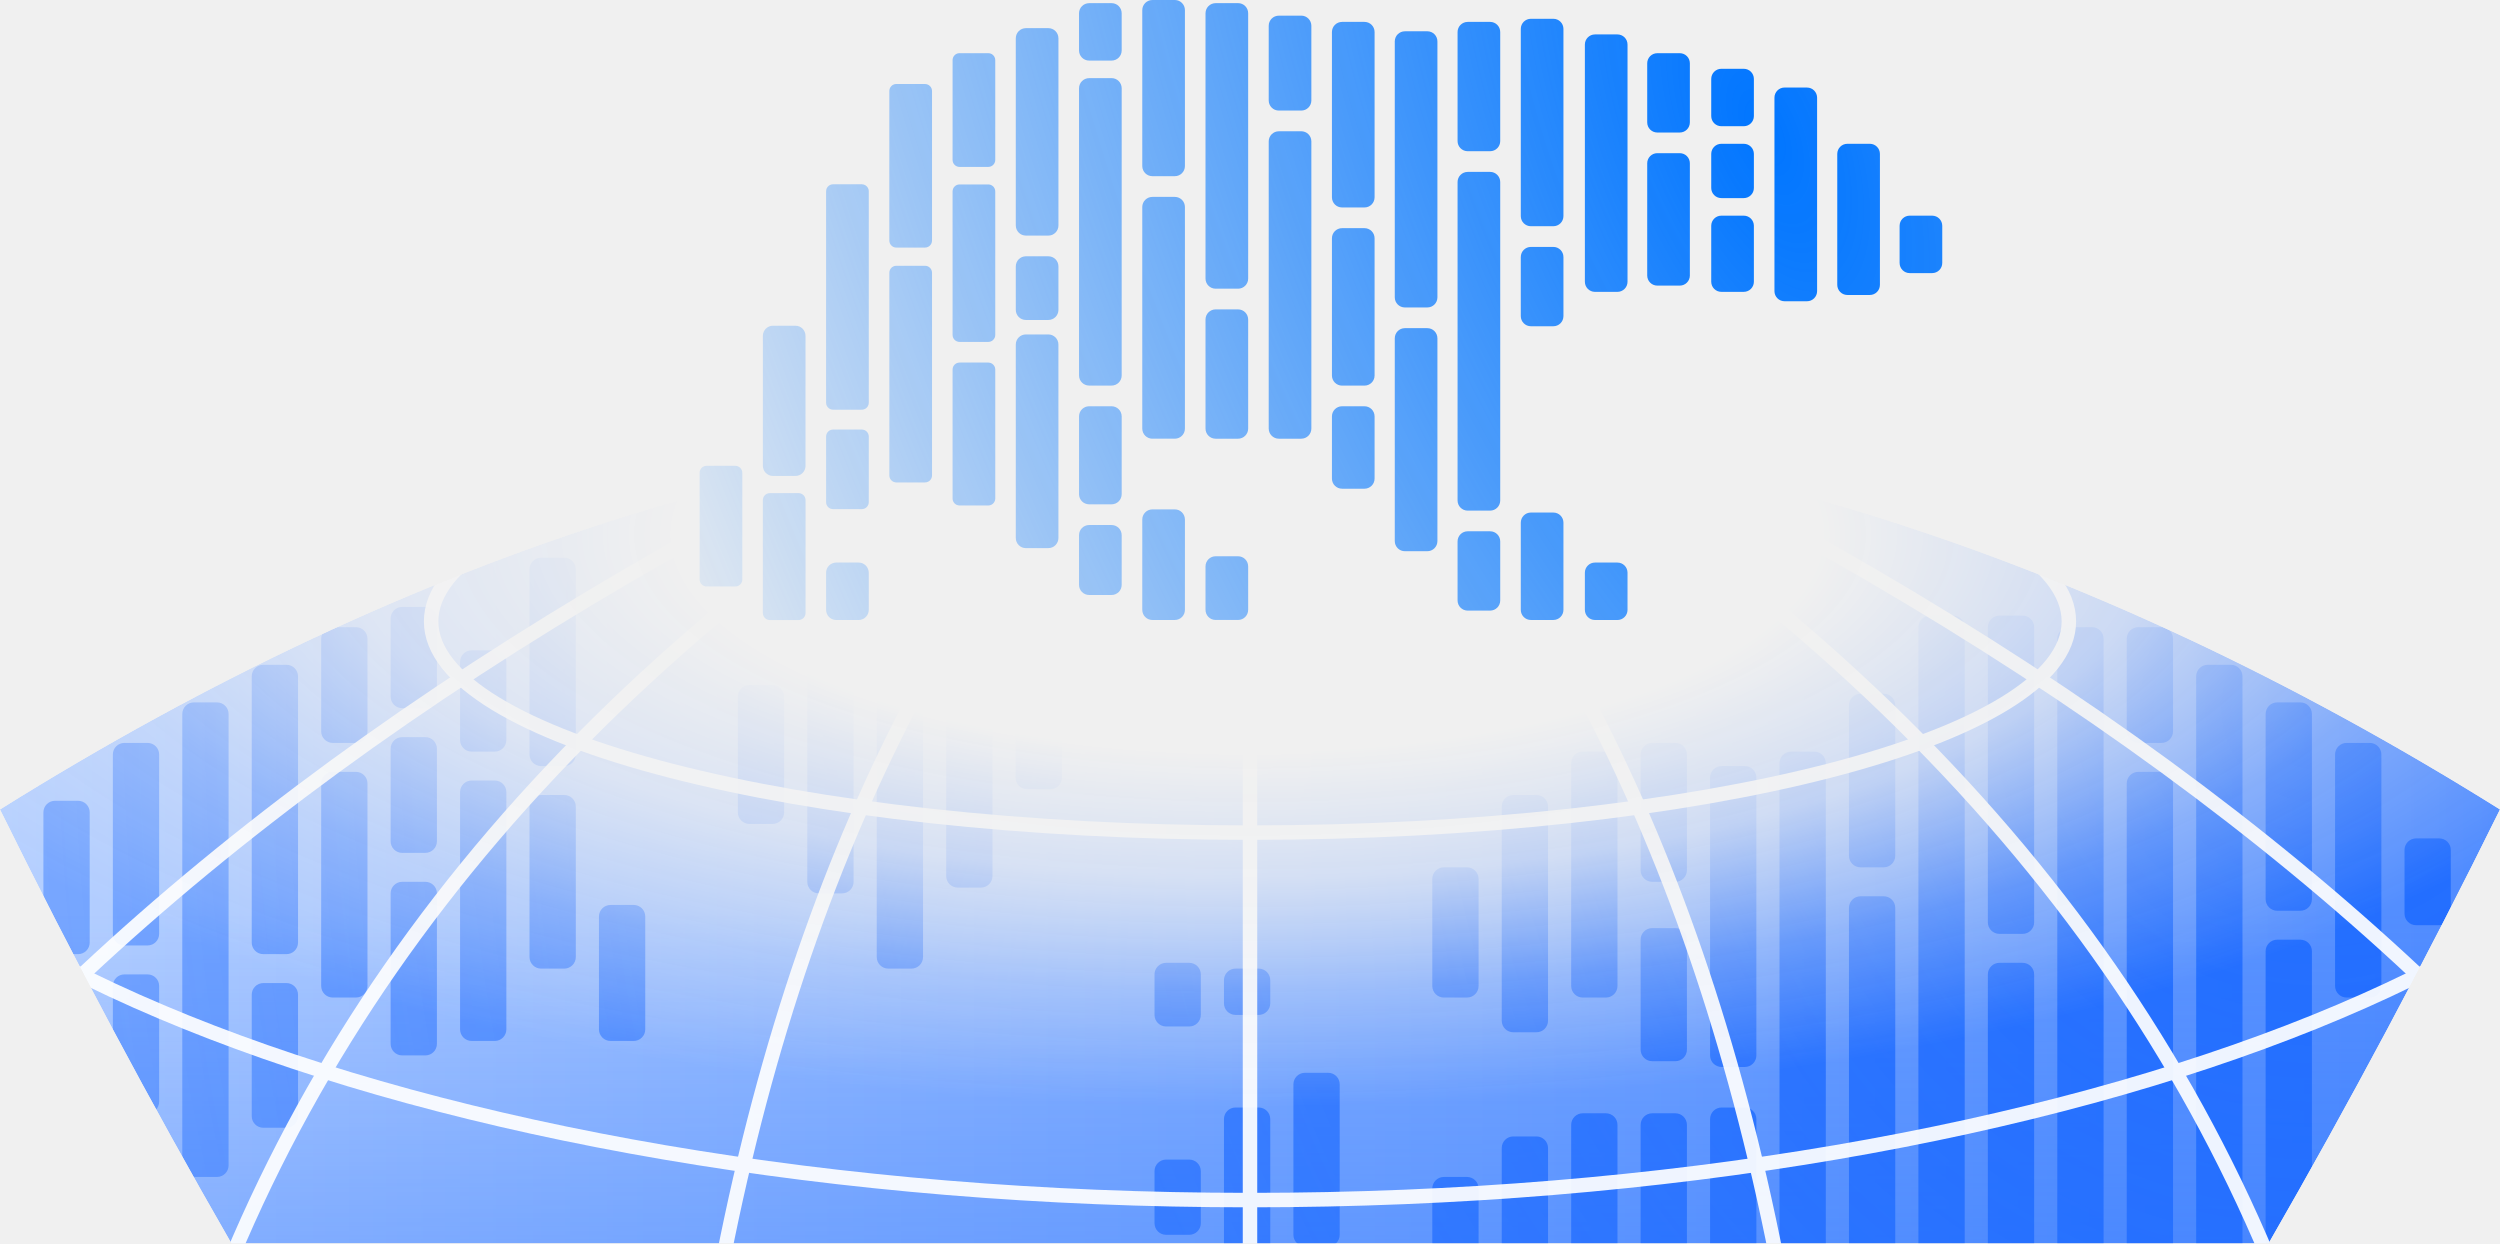
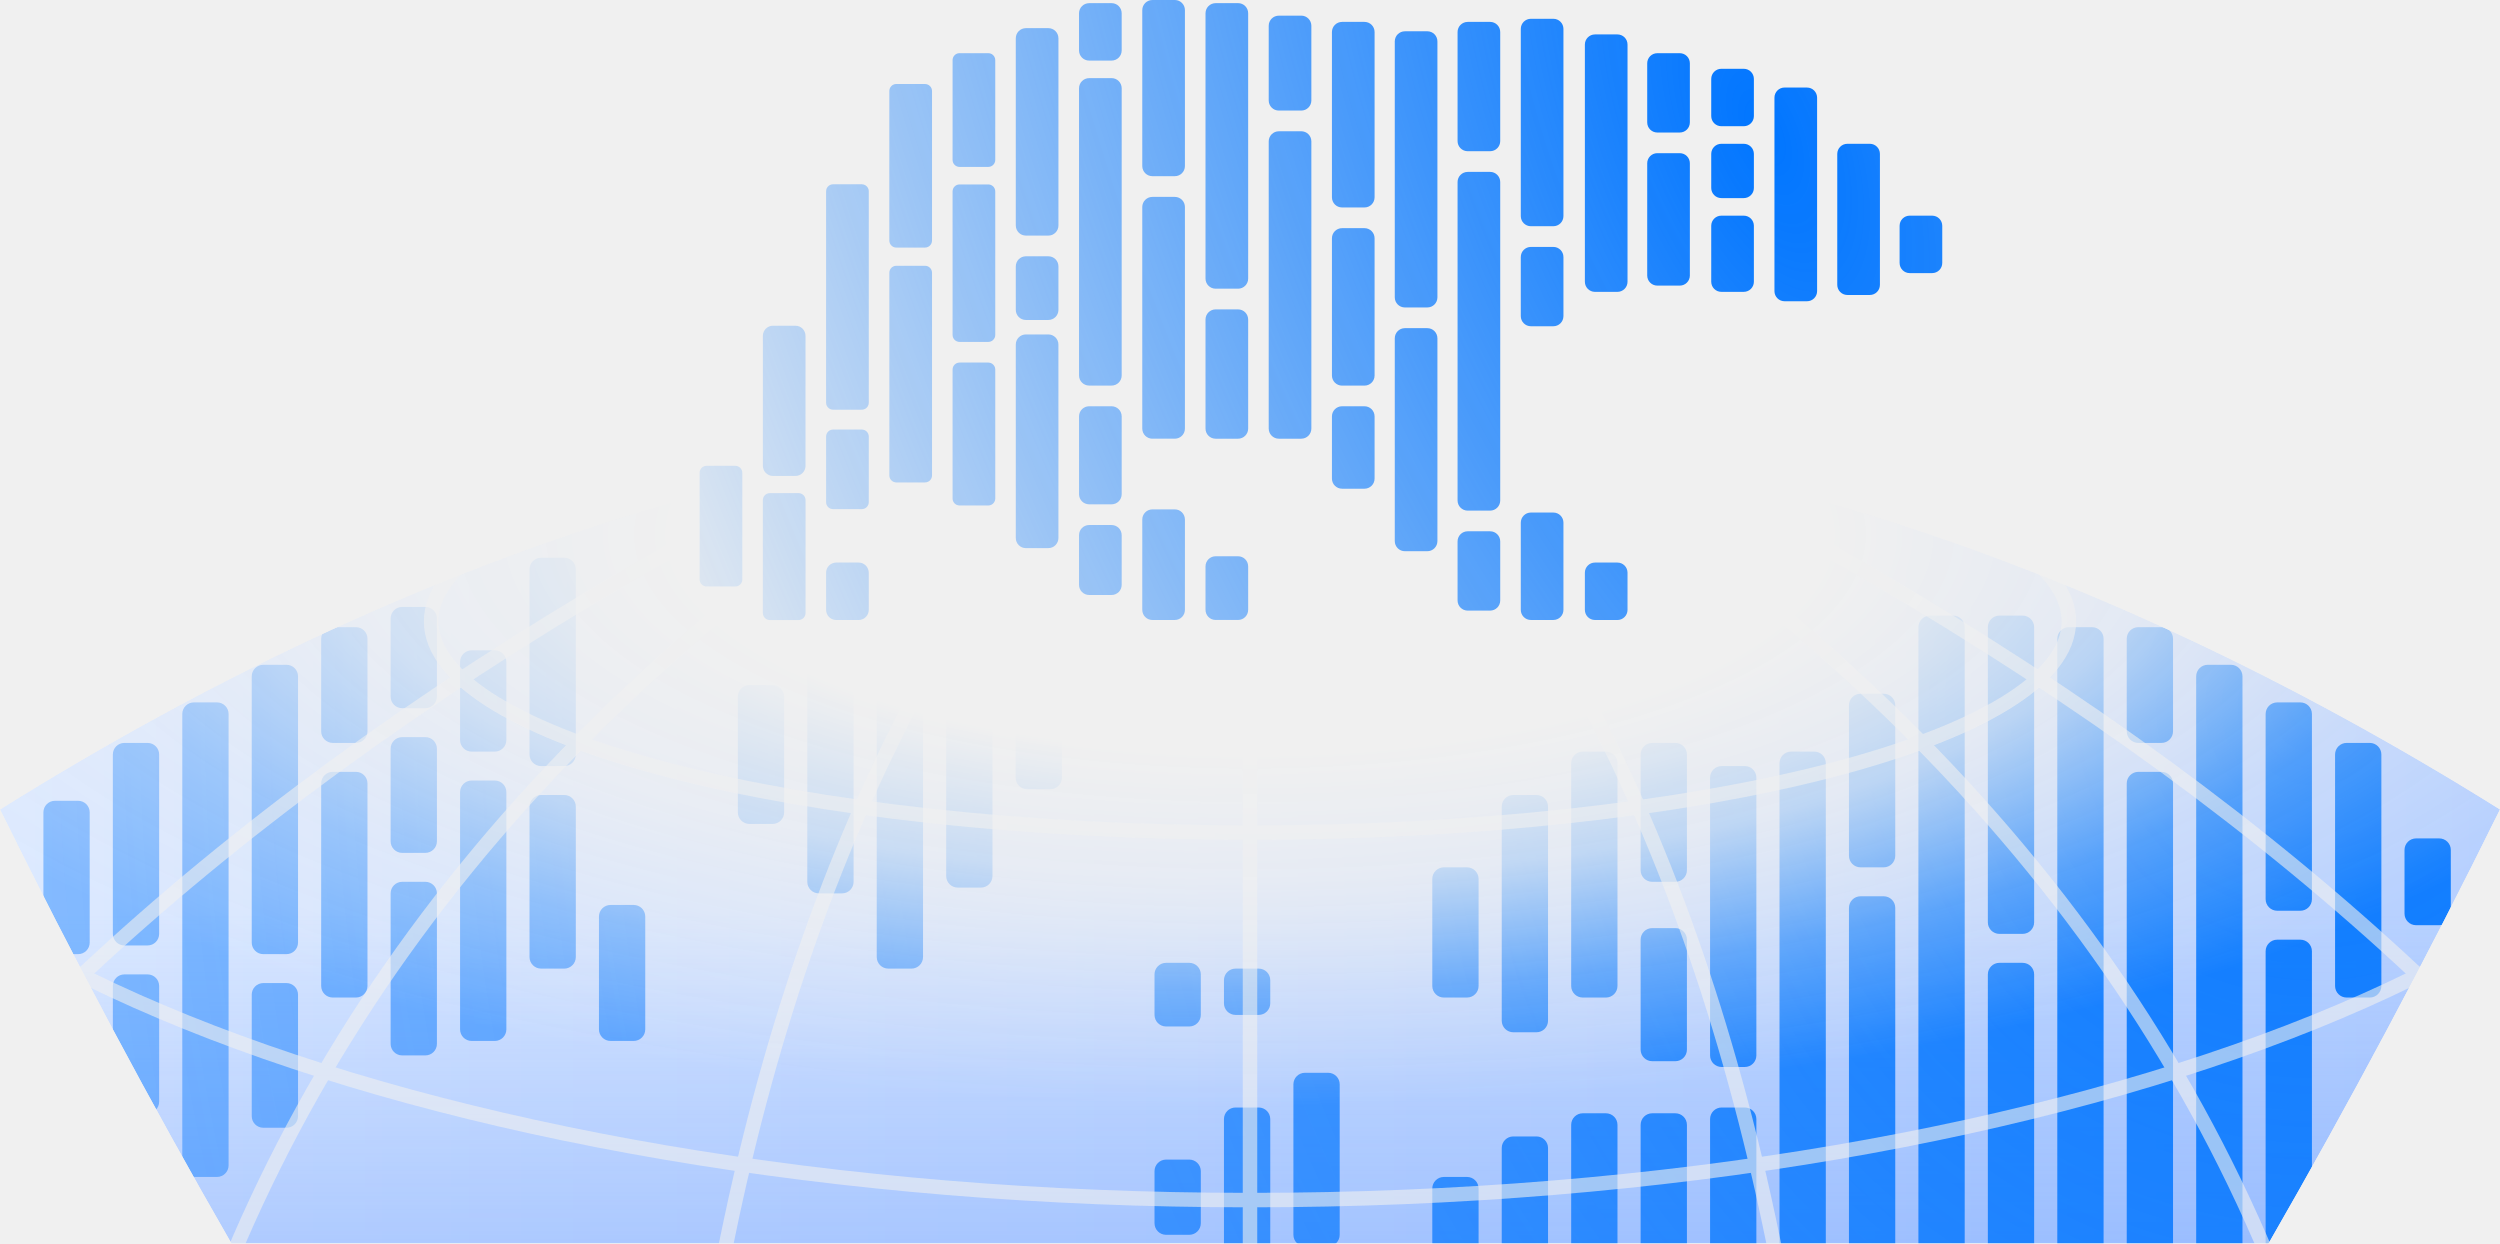
<svg xmlns="http://www.w3.org/2000/svg" xmlns:xlink="http://www.w3.org/1999/xlink" viewBox="0 0 864 429.752" width="864" height="429.752" version="1.1" id="svg72">
  <defs id="defs11">
    <path id="globe" d="m 80,635 q 432,-270 864,0 -38,77 -80,150 H 160 Q 118,712 80,635 Z" />
    <clipPath id="globe-clip">
      <use href="#globe" id="use1" />
    </clipPath>
    <linearGradient id="surface" gradientTransform="scale(1.741143,0.5743354)" x1="45.947" y1="870.572" x2="542.173" y2="870.572" gradientUnits="userSpaceOnUse">
-       <stop offset="0" stop-color="#B6D0FF" id="stop1" />
-       <stop offset="0.5" stop-color="#82AEFF" id="stop2" />
-       <stop offset="1" stop-color="#4F8BFF" id="stop3" />
+       <stop offset="0" stop-color="#DCE9FF" id="stop1" />
+       <stop offset="0.5" stop-color="#CADDFF" id="stop2" />
+       <stop offset="1" stop-color="#B6D0FF" id="stop3" />
    </linearGradient>
    <linearGradient id="rim" x2="45.947" y2="1366.797" gradientTransform="scale(1.741143,0.5743354)" x1="45.947" y1="870.572" gradientUnits="userSpaceOnUse">
-       <stop offset="0.6" stop-color="#1E6BFF" stop-opacity="0" id="stop4" />
-       <stop offset="1" stop-color="#1E6BFF" stop-opacity="0.3" id="stop5" />
+       <stop offset="0.6" stop-color="#4F8BFF" stop-opacity="0" id="stop4" />
+       <stop offset="1" stop-color="#4F8BFF" stop-opacity="0.3" id="stop5" />
    </linearGradient>
    <radialGradient id="bars" gradientUnits="userSpaceOnUse" cx="880" cy="600" r="860">
-       <stop offset="0" stop-color="#1E6BFF" stop-opacity="0.95" id="stop6" />
-       <stop offset="1" stop-color="#1E6BFF" stop-opacity="0.35" id="stop7" />
+       <stop offset="0" stop-color="#0075FF" stop-opacity="0.95" id="stop6" />
+       <stop offset="1" stop-color="#0075FF" stop-opacity="0.35" id="stop7" />
    </radialGradient>
    <radialGradient id="polar-fade" gradientUnits="userSpaceOnUse" cx="512" cy="540" r="520" gradientTransform="matrix(1,0,0,0.38,0,334.8)">
      <stop offset="0.38" stop-color="#FFF" stop-opacity="0" id="stop8" />
      <stop offset="0.6" stop-color="#FFF" stop-opacity="0.25" id="stop9" />
      <stop offset="0.8" stop-color="#FFF" stop-opacity="0.7" id="stop10" />
      <stop offset="1" stop-color="#FFF" id="stop11" />
    </radialGradient>
-     <mask id="polar-mask" maskUnits="userSpaceOnUse" x="0" y="0" width="1024" height="1024">
+     <mask id="polar-mask" style="color-interpolation:sRGB" maskUnits="userSpaceOnUse" x="0" y="0" width="1024" height="1024">
      <rect width="1024" height="1024" fill="url(#polar-fade)" id="rect11" x="0" y="0" />
+       <g id="grid" fill="none" stroke="#000000" opacity="0.6" stroke-width="5" stroke-linecap="round">
+         <ellipse cx="512" cy="570" rx="283" ry="73" id="ellipse65" />
+         <path d="m -8,560 a 520,210 0 0 0 1040,0" id="path65" />
+         <path d="M 512,800 V 450" id="path66" />
+         <path d="M 330,790 Q 374,567 512,450" id="path67" />
+         <path d="M 694,790 Q 650,567 512,450" id="path68" />
+         <path d="M 160,790 Q 248,580 512,450" id="path69" />
+         <path d="M 864,790 Q 776,580 512,450" id="path70" />
+         <path d="M 90,710 Q 240,560 512,450" id="path71" />
+         <path d="M 934,710 Q 784,560 512,450" id="path72" />
+       </g>
    </mask>
    <radialGradient id="paint1_radial_62_3" cx="0" cy="0" r="1" gradientUnits="userSpaceOnUse" gradientTransform="matrix(-400.7048,169.7343,-346.4004,-817.774,610.4365,47.12877)">
      <stop stop-color="#0075FF" id="stop4-7" />
      <stop offset="1" stop-color="#0075FF" stop-opacity="0" id="stop5-5" />
    </radialGradient>
    <radialGradient xlink:href="#bars" id="radialGradient72" gradientUnits="userSpaceOnUse" cx="880" cy="600" r="860" />
    <radialGradient xlink:href="#bars" id="radialGradient73" gradientUnits="userSpaceOnUse" cx="880" cy="600" r="860" />
    <radialGradient xlink:href="#bars" id="radialGradient74" gradientUnits="userSpaceOnUse" cx="880" cy="600" r="860" />
    <radialGradient xlink:href="#bars" id="radialGradient75" gradientUnits="userSpaceOnUse" cx="880" cy="600" r="860" />
    <radialGradient xlink:href="#bars" id="radialGradient76" gradientUnits="userSpaceOnUse" cx="880" cy="600" r="860" />
    <radialGradient xlink:href="#bars" id="radialGradient77" gradientUnits="userSpaceOnUse" cx="880" cy="600" r="860" />
    <radialGradient xlink:href="#bars" id="radialGradient78" gradientUnits="userSpaceOnUse" cx="880" cy="600" r="860" />
    <radialGradient xlink:href="#bars" id="radialGradient79" gradientUnits="userSpaceOnUse" cx="880" cy="600" r="860" />
    <radialGradient xlink:href="#bars" id="radialGradient80" gradientUnits="userSpaceOnUse" cx="880" cy="600" r="860" />
    <radialGradient xlink:href="#bars" id="radialGradient81" gradientUnits="userSpaceOnUse" cx="880" cy="600" r="860" />
    <radialGradient xlink:href="#bars" id="radialGradient82" gradientUnits="userSpaceOnUse" cx="880" cy="600" r="860" />
    <radialGradient xlink:href="#bars" id="radialGradient83" gradientUnits="userSpaceOnUse" cx="880" cy="600" r="860" />
    <radialGradient xlink:href="#bars" id="radialGradient84" gradientUnits="userSpaceOnUse" cx="880" cy="600" r="860" />
    <radialGradient xlink:href="#bars" id="radialGradient85" gradientUnits="userSpaceOnUse" cx="880" cy="600" r="860" />
    <radialGradient xlink:href="#bars" id="radialGradient86" gradientUnits="userSpaceOnUse" cx="880" cy="600" r="860" />
    <radialGradient xlink:href="#bars" id="radialGradient87" gradientUnits="userSpaceOnUse" cx="880" cy="600" r="860" />
    <radialGradient xlink:href="#bars" id="radialGradient88" gradientUnits="userSpaceOnUse" cx="880" cy="600" r="860" />
    <radialGradient xlink:href="#bars" id="radialGradient89" gradientUnits="userSpaceOnUse" cx="880" cy="600" r="860" />
    <radialGradient xlink:href="#bars" id="radialGradient90" gradientUnits="userSpaceOnUse" cx="880" cy="600" r="860" />
    <radialGradient xlink:href="#bars" id="radialGradient91" gradientUnits="userSpaceOnUse" cx="880" cy="600" r="860" />
    <radialGradient xlink:href="#bars" id="radialGradient92" gradientUnits="userSpaceOnUse" cx="880" cy="600" r="860" />
    <radialGradient xlink:href="#bars" id="radialGradient93" gradientUnits="userSpaceOnUse" cx="880" cy="600" r="860" />
    <radialGradient xlink:href="#bars" id="radialGradient94" gradientUnits="userSpaceOnUse" cx="880" cy="600" r="860" />
    <radialGradient xlink:href="#bars" id="radialGradient95" gradientUnits="userSpaceOnUse" cx="880" cy="600" r="860" />
    <radialGradient xlink:href="#bars" id="radialGradient96" gradientUnits="userSpaceOnUse" cx="880" cy="600" r="860" />
    <radialGradient xlink:href="#bars" id="radialGradient97" gradientUnits="userSpaceOnUse" cx="880" cy="600" r="860" />
    <radialGradient xlink:href="#bars" id="radialGradient98" gradientUnits="userSpaceOnUse" cx="880" cy="600" r="860" />
    <radialGradient xlink:href="#bars" id="radialGradient99" gradientUnits="userSpaceOnUse" cx="880" cy="600" r="860" />
    <radialGradient xlink:href="#bars" id="radialGradient100" gradientUnits="userSpaceOnUse" cx="880" cy="600" r="860" />
    <radialGradient xlink:href="#bars" id="radialGradient101" gradientUnits="userSpaceOnUse" cx="880" cy="600" r="860" />
    <radialGradient xlink:href="#bars" id="radialGradient102" gradientUnits="userSpaceOnUse" cx="880" cy="600" r="860" />
    <radialGradient xlink:href="#bars" id="radialGradient103" gradientUnits="userSpaceOnUse" cx="880" cy="600" r="860" />
    <radialGradient xlink:href="#bars" id="radialGradient104" gradientUnits="userSpaceOnUse" cx="880" cy="600" r="860" />
    <radialGradient xlink:href="#bars" id="radialGradient105" gradientUnits="userSpaceOnUse" cx="880" cy="600" r="860" />
    <radialGradient xlink:href="#bars" id="radialGradient106" gradientUnits="userSpaceOnUse" cx="880" cy="600" r="860" />
    <radialGradient xlink:href="#bars" id="radialGradient107" gradientUnits="userSpaceOnUse" cx="880" cy="600" r="860" />
    <radialGradient xlink:href="#bars" id="radialGradient108" gradientUnits="userSpaceOnUse" cx="880" cy="600" r="860" />
    <radialGradient xlink:href="#bars" id="radialGradient109" gradientUnits="userSpaceOnUse" cx="880" cy="600" r="860" />
    <radialGradient xlink:href="#bars" id="radialGradient110" gradientUnits="userSpaceOnUse" cx="880" cy="600" r="860" />
    <radialGradient xlink:href="#bars" id="radialGradient111" gradientUnits="userSpaceOnUse" cx="880" cy="600" r="860" />
    <radialGradient xlink:href="#bars" id="radialGradient112" gradientUnits="userSpaceOnUse" cx="880" cy="600" r="860" />
    <radialGradient xlink:href="#bars" id="radialGradient113" gradientUnits="userSpaceOnUse" cx="880" cy="600" r="860" />
    <radialGradient xlink:href="#bars" id="radialGradient114" gradientUnits="userSpaceOnUse" cx="880" cy="600" r="860" />
    <radialGradient xlink:href="#bars" id="radialGradient115" gradientUnits="userSpaceOnUse" cx="880" cy="600" r="860" />
    <radialGradient xlink:href="#bars" id="radialGradient116" gradientUnits="userSpaceOnUse" cx="880" cy="600" r="860" />
    <radialGradient xlink:href="#bars" id="radialGradient117" gradientUnits="userSpaceOnUse" cx="880" cy="600" r="860" />
    <radialGradient xlink:href="#bars" id="radialGradient118" gradientUnits="userSpaceOnUse" cx="880" cy="600" r="860" />
    <radialGradient xlink:href="#bars" id="radialGradient119" gradientUnits="userSpaceOnUse" cx="880" cy="600" r="860" />
    <radialGradient xlink:href="#bars" id="radialGradient120" gradientUnits="userSpaceOnUse" cx="880" cy="600" r="860" />
    <radialGradient xlink:href="#bars" id="radialGradient121" gradientUnits="userSpaceOnUse" cx="880" cy="600" r="860" />
    <radialGradient xlink:href="#bars" id="radialGradient122" gradientUnits="userSpaceOnUse" cx="880" cy="600" r="860" />
    <radialGradient xlink:href="#bars" id="radialGradient123" gradientUnits="userSpaceOnUse" cx="880" cy="600" r="860" />
    <radialGradient xlink:href="#bars" id="radialGradient124" gradientUnits="userSpaceOnUse" cx="880" cy="600" r="860" />
    <radialGradient xlink:href="#bars" id="radialGradient125" gradientUnits="userSpaceOnUse" cx="880" cy="600" r="860" />
    <radialGradient xlink:href="#bars" id="radialGradient126" gradientUnits="userSpaceOnUse" cx="880" cy="600" r="860" />
    <radialGradient xlink:href="#bars" id="radialGradient127" gradientUnits="userSpaceOnUse" cx="880" cy="600" r="860" />
    <radialGradient xlink:href="#bars" id="radialGradient128" gradientUnits="userSpaceOnUse" cx="880" cy="600" r="860" />
    <radialGradient xlink:href="#bars" id="radialGradient129" gradientUnits="userSpaceOnUse" cx="880" cy="600" r="860" />
    <radialGradient xlink:href="#bars" id="radialGradient130" gradientUnits="userSpaceOnUse" cx="880" cy="600" r="860" />
    <radialGradient xlink:href="#bars" id="radialGradient131" gradientUnits="userSpaceOnUse" cx="880" cy="600" r="860" />
  </defs>
  <g clip-path="url(#globe-clip)" mask="url(#polar-mask)" id="g72" transform="translate(-80,-355.2483)">
    <rect x="80" y="500" width="864" height="285" fill="url(#surface)" id="rect12" style="fill:url(#surface)" />
    <rect x="80" y="500" width="864" height="285" fill="url(#rim)" id="rect13" style="fill:url(#rim)" />
    <g id="land" fill="url(#bars)" style="fill:url(#radialGradient131)">
      <g id="north-america" style="fill:url(#radialGradient89)">
        <rect x="95" y="632" width="16" height="53" rx="4" id="rect14" style="fill:url(#radialGradient72)" />
        <rect x="95" y="695" width="16" height="30" rx="4" id="rect15" style="fill:url(#radialGradient73)" />
        <rect x="119" y="612" width="16" height="70" rx="4" id="rect16" style="fill:url(#radialGradient74)" />
        <rect x="119" y="692" width="16" height="48" rx="4" id="rect17" style="fill:url(#radialGradient75)" />
        <rect x="143" y="598" width="16" height="164" rx="4" id="rect18" style="fill:url(#radialGradient76)" />
        <rect x="167" y="585" width="16" height="100" rx="4" id="rect19" style="fill:url(#radialGradient77)" />
        <rect x="167" y="695" width="16" height="50" rx="4" id="rect20" style="fill:url(#radialGradient78)" />
        <rect x="191" y="572" width="16" height="40" rx="4" id="rect21" style="fill:url(#radialGradient79)" />
        <rect x="191" y="622" width="16" height="78" rx="4" id="rect22" style="fill:url(#radialGradient80)" />
        <rect x="215" y="565" width="16" height="35" rx="4" id="rect23" style="fill:url(#radialGradient81)" />
        <rect x="215" y="610" width="16" height="40" rx="4" id="rect24" style="fill:url(#radialGradient82)" />
        <rect x="215" y="660" width="16" height="60" rx="4" id="rect25" style="fill:url(#radialGradient83)" />
        <rect x="239" y="580" width="16" height="35" rx="4" id="rect26" style="fill:url(#radialGradient84)" />
        <rect x="239" y="625" width="16" height="90" rx="4" id="rect27" style="fill:url(#radialGradient85)" />
        <rect x="263" y="548" width="16" height="72" rx="4" id="rect28" style="fill:url(#radialGradient86)" />
        <rect x="263" y="630" width="16" height="60" rx="4" id="rect29" style="fill:url(#radialGradient87)" />
        <rect x="287" y="668" width="16" height="47" rx="4" id="rect30" style="fill:url(#radialGradient88)" />
      </g>
      <g id="greenland" style="fill:url(#radialGradient95)">
        <rect x="335" y="592" width="16" height="48" rx="4" id="rect31" style="fill:url(#radialGradient90)" />
        <rect x="359" y="584" width="16" height="80" rx="4" id="rect32" style="fill:url(#radialGradient91)" />
        <rect x="383" y="580" width="16" height="110" rx="4" id="rect33" style="fill:url(#radialGradient92)" />
        <rect x="407" y="586" width="16" height="76" rx="4" id="rect34" style="fill:url(#radialGradient93)" />
        <rect x="431" y="598" width="16" height="30" rx="4" id="rect35" style="fill:url(#radialGradient94)" />
      </g>
      <g id="iceland" style="fill:url(#radialGradient98)">
        <rect x="479" y="688" width="16" height="22" rx="4" id="rect36" style="fill:url(#radialGradient96)" />
        <rect x="503" y="690" width="16" height="16" rx="4" id="rect37" style="fill:url(#radialGradient97)" />
      </g>
      <g id="ireland-great-britain" style="fill:url(#radialGradient102)">
        <rect x="479" y="756" width="16" height="26" rx="4" id="rect38" style="fill:url(#radialGradient99)" />
        <rect x="503" y="738" width="16" height="54" rx="4" id="rect39" style="fill:url(#radialGradient100)" />
        <rect x="527" y="726" width="16" height="60" rx="4" id="rect40" style="fill:url(#radialGradient101)" />
      </g>
      <g id="scandinavia" style="fill:url(#radialGradient109)">
        <rect x="575" y="655" width="16" height="45" rx="4" id="rect41" style="fill:url(#radialGradient103)" />
        <rect x="599" y="630" width="16" height="82" rx="4" id="rect42" style="fill:url(#radialGradient104)" />
        <rect x="623" y="615" width="16" height="85" rx="4" id="rect43" style="fill:url(#radialGradient105)" />
        <rect x="647" y="612" width="16" height="48" rx="4" id="rect44" style="fill:url(#radialGradient106)" />
        <rect x="647" y="676" width="16" height="46" rx="4" id="rect45" style="fill:url(#radialGradient107)" />
        <rect x="671" y="620" width="16" height="104" rx="4" id="rect46" style="fill:url(#radialGradient108)" />
      </g>
      <g id="mainland-europe" style="fill:url(#radialGradient115)">
        <rect x="575" y="762" width="16" height="30" rx="4" id="rect47" style="fill:url(#radialGradient110)" />
        <rect x="599" y="748" width="16" height="44" rx="4" id="rect48" style="fill:url(#radialGradient111)" />
        <rect x="623" y="740" width="16" height="52" rx="4" id="rect49" style="fill:url(#radialGradient112)" />
        <rect x="647" y="740" width="16" height="52" rx="4" id="rect50" style="fill:url(#radialGradient113)" />
        <rect x="671" y="738" width="16" height="54" rx="4" id="rect51" style="fill:url(#radialGradient114)" />
      </g>
      <g id="russia-asia" style="fill:url(#radialGradient130)">
        <rect x="695" y="615" width="16" height="177" rx="4" id="rect52" style="fill:url(#radialGradient116)" />
        <rect x="719" y="595" width="16" height="60" rx="4" id="rect53" style="fill:url(#radialGradient117)" />
        <rect x="719" y="665" width="16" height="127" rx="4" id="rect54" style="fill:url(#radialGradient118)" />
        <rect x="743" y="568" width="16" height="224" rx="4" id="rect55" style="fill:url(#radialGradient119)" />
        <rect x="767" y="568" width="16" height="110" rx="4" id="rect56" style="fill:url(#radialGradient120)" />
        <rect x="767" y="688" width="16" height="104" rx="4" id="rect57" style="fill:url(#radialGradient121)" />
        <rect x="791" y="572" width="16" height="220" rx="4" id="rect58" style="fill:url(#radialGradient122)" />
        <rect x="815" y="572" width="16" height="40" rx="4" id="rect59" style="fill:url(#radialGradient123)" />
        <rect x="815" y="622" width="16" height="170" rx="4" id="rect60" style="fill:url(#radialGradient124)" />
        <rect x="839" y="585" width="16" height="207" rx="4" id="rect61" style="fill:url(#radialGradient125)" />
        <rect x="863" y="598" width="16" height="72" rx="4" id="rect62" style="fill:url(#radialGradient126)" />
        <rect x="863" y="680" width="16" height="112" rx="4" id="rect63" style="fill:url(#radialGradient127)" />
        <rect x="887" y="612" width="16" height="88" rx="4" id="rect64" style="fill:url(#radialGradient128)" />
        <rect x="911" y="645" width="16" height="30" rx="4" id="rect65" style="fill:url(#radialGradient129)" />
      </g>
    </g>
-     <g id="grid" fill="none" stroke="#ffffff" stroke-width="5" stroke-linecap="round" opacity="0.92">
-       <ellipse cx="512" cy="570" rx="283" ry="73" id="ellipse65" />
-       <path d="m -8,560 a 520,210 0 0 0 1040,0" id="path65" />
-       <path d="M 512,800 V 450" id="path66" />
-       <path d="M 330,790 Q 374,567 512,450" id="path67" />
-       <path d="M 694,790 Q 650,567 512,450" id="path68" />
-       <path d="M 160,790 Q 248,580 512,450" id="path69" />
-       <path d="M 864,790 Q 776,580 512,450" id="path70" />
-       <path d="M 90,710 Q 240,560 512,450" id="path71" />
-       <path d="M 934,710 Q 784,560 512,450" id="path72" />
-     </g>
  </g>
  <path fill-rule="evenodd" clip-rule="evenodd" d="m 244.209,160.987 h 9.919 c 1.333,0 2.418,1.081 2.418,2.425 v 36.847 c 0,1.336 -1.078,2.425 -2.418,2.425 h -9.919 c -1.333,0 -2.418,-1.081 -2.418,-2.425 v -36.847 c 0,-1.336 1.078,-2.425 2.418,-2.425 z m 22.927,-48.423 h 7.764 c 1.93,0 3.488,1.571 3.488,3.499 v 44.925 c 0,1.935 -1.566,3.498 -3.488,3.498 h -7.764 c -1.93,0 -3.488,-1.571 -3.488,-3.498 v -44.925 c 0,-1.935 1.566,-3.499 3.488,-3.499 z m -1.078,57.859 h 9.919 c 1.333,0 2.418,1.081 2.418,2.425 v 39.016 c 0,1.336 -1.078,2.425 -2.418,2.425 h -9.919 c -1.333,0 -2.418,-1.081 -2.418,-2.425 v -39.016 c 0,-1.337 1.078,-2.425 2.418,-2.425 z M 287.914,63.688 h 9.919 c 1.333,0 2.418,1.081 2.418,2.425 v 73.058 c 0,1.337 -1.078,2.425 -2.418,2.425 h -9.919 c -1.333,0 -2.418,-1.081 -2.418,-2.425 V 66.112 c 0,-1.336 1.078,-2.425 2.418,-2.425 z m 0,84.766 h 9.919 c 1.333,0 2.418,1.081 2.418,2.425 v 22.656 c 0,1.336 -1.078,2.425 -2.418,2.425 h -9.919 c -1.333,0 -2.418,-1.081 -2.418,-2.425 v -22.656 c 0,-1.337 1.078,-2.425 2.418,-2.425 z m 1.078,45.969 h 7.764 c 1.93,0 3.488,1.571 3.488,3.499 v 12.854 c 0,1.936 -1.566,3.498 -3.488,3.498 h -7.764 c -1.93,0 -3.488,-1.57 -3.488,-3.498 v -12.854 c 0,-1.935 1.566,-3.499 3.488,-3.499 z m 20.778,-165.383 h 9.919 c 1.333,0 2.418,1.081 2.418,2.425 v 51.673 c 0,1.336 -1.077,2.425 -2.418,2.425 h -9.919 c -1.333,0 -2.418,-1.081 -2.418,-2.425 V 31.45 c 0,-1.337 1.078,-2.425 2.418,-2.425 z m 0,62.811 h 9.927 c 1.333,0 2.411,1.081 2.411,2.418 v 70.042 c 0,1.336 -1.077,2.418 -2.411,2.418 h -9.927 c -1.333,0 -2.411,-1.081 -2.411,-2.418 V 94.268 c 0,-1.337 1.078,-2.418 2.411,-2.418 z m 21.856,-73.474 h 9.92 c 1.333,0 2.417,1.081 2.417,2.425 v 34.459 c 0,1.336 -1.078,2.425 -2.417,2.425 h -9.92 c -1.333,0 -2.417,-1.081 -2.417,-2.425 V 20.793 c 0,-1.337 1.077,-2.425 2.417,-2.425 z m 0,45.363 h 9.92 c 1.333,0 2.417,1.081 2.417,2.425 v 49.577 c 0,1.337 -1.078,2.425 -2.417,2.425 h -9.92 c -1.333,0 -2.417,-1.081 -2.417,-2.425 v -49.577 c 0,-1.336 1.077,-2.425 2.417,-2.425 z m 0,61.563 h 9.92 c 1.333,0 2.417,1.081 2.417,2.424 v 44.545 c 0,1.337 -1.078,2.424 -2.417,2.424 h -9.92 c -1.333,0 -2.417,-1.08 -2.417,-2.424 v -44.545 c 0,-1.336 1.077,-2.424 2.417,-2.424 z M 354.545,9.728 h 7.764 c 1.93,0 3.488,1.57 3.488,3.499 v 64.695 c 0,1.936 -1.566,3.499 -3.488,3.499 h -7.764 c -1.93,0 -3.488,-1.57 -3.488,-3.499 V 13.227 c 0,-1.936 1.566,-3.499 3.488,-3.499 z m 0,78.843 h 7.764 c 1.93,0 3.488,1.57 3.488,3.499 v 15.016 c 0,1.935 -1.566,3.498 -3.488,3.498 h -7.764 c -1.93,0 -3.488,-1.57 -3.488,-3.498 V 92.07 c 0,-1.935 1.566,-3.499 3.488,-3.499 z m 0,27.009 h 7.757 c 1.93,0 3.488,1.57 3.488,3.498 v 66.858 c 0,1.935 -1.566,3.498 -3.488,3.498 h -7.757 c -1.93,0 -3.488,-1.57 -3.488,-3.498 v -66.858 c 0,-1.935 1.566,-3.498 3.488,-3.498 z M 376.401,1.088 h 7.764 c 1.93,0 3.488,1.57 3.488,3.498 v 12.854 c 0,1.935 -1.566,3.498 -3.488,3.498 h -7.764 c -1.93,0 -3.489,-1.57 -3.489,-3.498 V 4.594 c 0,-1.935 1.566,-3.498 3.489,-3.498 z m 0,25.913 h 7.764 c 1.93,0 3.488,1.57 3.488,3.498 v 99.257 c 0,1.935 -1.566,3.498 -3.488,3.498 h -7.764 c -1.93,0 -3.489,-1.571 -3.489,-3.498 v -99.249 c 0,-1.935 1.566,-3.498 3.489,-3.498 z m 0,113.403 h 7.764 c 1.93,0 3.488,1.571 3.488,3.498 v 26.892 c 0,1.935 -1.566,3.498 -3.488,3.498 h -7.764 c -1.93,0 -3.489,-1.571 -3.489,-3.498 v -26.892 c 0,-1.935 1.566,-3.498 3.489,-3.498 z m 0,41.047 h 7.764 c 1.93,0 3.488,1.57 3.488,3.498 v 17.178 c 0,1.936 -1.566,3.498 -3.488,3.498 h -7.764 c -1.93,0 -3.489,-1.57 -3.489,-3.498 v -17.178 c 0,-1.936 1.566,-3.498 3.489,-3.498 z m 21.856,-5.405 h 7.763 c 1.93,0 3.489,1.571 3.489,3.499 v 31.223 c 0,1.936 -1.566,3.498 -3.489,3.498 h -7.763 c -1.93,0 -3.488,-1.57 -3.488,-3.498 v -31.223 c 0,-1.935 1.566,-3.499 3.488,-3.499 z m 0,-107.999 h 7.763 c 1.93,0 3.489,1.57 3.489,3.498 v 76.571 c 0,1.935 -1.566,3.499 -3.489,3.499 h -7.763 c -1.93,0 -3.488,-1.571 -3.488,-3.499 V 71.547 c 0,-1.935 1.566,-3.498 3.488,-3.498 z m 0,-68.048 h 7.763 c 1.93,0 3.489,1.57 3.489,3.498 v 53.894 c 0,1.935 -1.566,3.498 -3.489,3.498 h -7.763 c -1.93,0 -3.488,-1.57 -3.488,-3.498 V 3.506 c 0,-1.935 1.566,-3.498 3.488,-3.498 z m 21.856,192.247 h 7.764 c 1.93,0 3.488,1.57 3.488,3.498 v 15.016 c 0,1.935 -1.566,3.498 -3.488,3.498 h -7.764 c -1.93,0 -3.488,-1.57 -3.488,-3.498 v -15.016 c 0,-1.936 1.566,-3.498 3.488,-3.498 z m 0,-191.166 h 7.764 c 1.93,0 3.488,1.57 3.488,3.498 v 91.697 c 0,1.935 -1.566,3.498 -3.488,3.498 h -7.764 c -1.93,0 -3.488,-1.571 -3.488,-3.498 V 4.587 c 0,-1.935 1.566,-3.498 3.488,-3.498 z m 0,105.844 h 7.764 c 1.93,0 3.488,1.571 3.488,3.499 v 37.694 c 0,1.935 -1.566,3.499 -3.488,3.499 h -7.764 c -1.93,0 -3.488,-1.571 -3.488,-3.499 v -37.694 c 0,-1.935 1.566,-3.499 3.488,-3.499 z M 441.955,5.405 h 7.763 c 1.93,0 3.488,1.57 3.488,3.498 v 25.811 c 0,1.935 -1.566,3.498 -3.488,3.498 h -7.763 c -1.93,0 -3.488,-1.57 -3.488,-3.498 V 8.91 c 0,-1.935 1.566,-3.498 3.488,-3.498 z m 0,39.958 h 7.763 c 1.93,0 3.488,1.57 3.488,3.498 v 99.256 c 0,1.935 -1.566,3.499 -3.488,3.499 h -7.763 c -1.93,0 -3.488,-1.571 -3.488,-3.499 V 48.869 c 0,-1.935 1.566,-3.498 3.488,-3.498 z m 21.849,-37.796 h 7.763 c 1.931,0 3.489,1.57 3.489,3.498 v 57.136 c 0,1.935 -1.566,3.498 -3.489,3.498 h -7.763 c -1.93,0 -3.488,-1.57 -3.488,-3.498 v -57.129 c 0,-1.935 1.566,-3.498 3.488,-3.498 z m 0,71.284 h 7.763 c 1.931,0 3.489,1.57 3.489,3.498 v 47.423 c 0,1.935 -1.566,3.498 -3.489,3.498 h -7.763 c -1.93,0 -3.488,-1.57 -3.488,-3.498 V 82.349 c 0,-1.936 1.566,-3.498 3.488,-3.498 z m 0,61.555 h 7.763 c 1.931,0 3.489,1.571 3.489,3.498 v 21.495 c 0,1.935 -1.566,3.498 -3.489,3.498 h -7.763 c -1.93,0 -3.488,-1.57 -3.488,-3.498 v -21.495 c 0,-1.935 1.566,-3.498 3.488,-3.498 z M 485.521,10.809 h 7.764 c 1.929,0 3.487,1.57 3.487,3.498 v 88.454 c 0,1.935 -1.566,3.498 -3.487,3.498 H 485.521 c -1.929,0 -3.487,-1.571 -3.487,-3.498 V 14.315 c 0,-1.936 1.566,-3.498 3.487,-3.498 z m 0,102.602 h 7.764 c 1.929,0 3.487,1.57 3.487,3.499 v 70.093 c 0,1.935 -1.566,3.498 -3.487,3.498 H 485.521 c -1.929,0 -3.487,-1.57 -3.487,-3.498 v -70.093 c 0,-1.936 1.566,-3.499 3.487,-3.499 z M 507.225,7.567 h 7.764 c 1.929,0 3.487,1.57 3.487,3.498 v 37.694 c 0,1.935 -1.566,3.498 -3.487,3.498 h -7.764 c -1.931,0 -3.49,-1.57 -3.49,-3.498 V 11.072 c 0,-1.935 1.566,-3.498 3.49,-3.498 z m 0,51.841 h 7.764 c 1.929,0 3.487,1.57 3.487,3.498 v 110.066 c 0,1.935 -1.566,3.499 -3.487,3.499 h -7.764 c -1.931,0 -3.49,-1.571 -3.49,-3.499 V 62.913 c 0,-1.935 1.566,-3.498 3.49,-3.498 z m 0,124.206 h 7.764 c 1.929,0 3.487,1.57 3.487,3.498 v 20.414 c 0,1.935 -1.566,3.498 -3.487,3.498 h -7.764 c -1.931,0 -3.49,-1.571 -3.49,-3.498 v -20.414 c 0,-1.935 1.566,-3.498 3.49,-3.498 z m 21.847,-6.479 h 7.764 c 1.931,0 3.49,1.57 3.49,3.498 v 30.134 c 0,1.936 -1.566,3.498 -3.49,3.498 h -7.764 c -1.929,0 -3.487,-1.57 -3.487,-3.498 v -30.134 c 0,-1.935 1.566,-3.498 3.487,-3.498 z m 0,-91.8 h 7.764 c 1.931,0 3.49,1.571 3.49,3.498 V 109.255 c 0,1.936 -1.566,3.498 -3.49,3.498 h -7.764 c -1.929,0 -3.487,-1.57 -3.487,-3.498 V 88.834 c 0,-1.935 1.566,-3.498 3.487,-3.498 z m 0,-78.843 h 7.764 c 1.931,0 3.49,1.57 3.49,3.498 v 64.696 c 0,1.935 -1.566,3.498 -3.49,3.498 h -7.764 c -1.929,0 -3.487,-1.57 -3.487,-3.498 V 9.991 c 0,-1.935 1.566,-3.498 3.487,-3.498 z m 22.149,5.405 h 7.764 c 1.929,0 3.487,1.57 3.487,3.498 v 81.976 c 0,1.936 -1.566,3.498 -3.487,3.498 h -7.764 c -1.931,0 -3.49,-1.57 -3.49,-3.498 V 15.396 c 0,-1.936 1.566,-3.498 3.49,-3.498 z m 0,182.525 h 7.764 c 1.929,0 3.487,1.571 3.487,3.499 v 12.854 c 0,1.936 -1.566,3.498 -3.487,3.498 h -7.764 c -1.931,0 -3.49,-1.57 -3.49,-3.498 v -12.854 c 0,-1.935 1.566,-3.499 3.49,-3.499 z M 572.763,18.383 h 7.764 c 1.931,0 3.49,1.57 3.49,3.498 v 20.421 c 0,1.935 -1.566,3.498 -3.49,3.498 h -7.764 c -1.929,0 -3.487,-1.57 -3.487,-3.498 V 21.882 c 0,-1.935 1.566,-3.498 3.487,-3.498 z m 0,34.554 h 7.764 c 1.931,0 3.49,1.57 3.49,3.498 v 38.775 c 0,1.935 -1.566,3.498 -3.49,3.498 h -7.764 c -1.929,0 -3.487,-1.57 -3.487,-3.498 V 56.435 c 0,-1.935 1.566,-3.498 3.487,-3.498 z m 22.127,-29.164 h 7.764 c 1.929,0 3.487,1.57 3.487,3.498 v 12.854 c 0,1.935 -1.566,3.498 -3.487,3.498 h -7.764 c -1.931,0 -3.49,-1.57 -3.49,-3.498 v -12.854 c 0,-1.935 1.566,-3.498 3.49,-3.498 z m 0,25.921 h 7.764 c 1.929,0 3.487,1.57 3.487,3.499 v 11.773 c 0,1.935 -1.566,3.498 -3.487,3.498 h -7.764 c -1.931,0 -3.49,-1.57 -3.49,-3.498 V 53.193 c 0,-1.936 1.566,-3.499 3.49,-3.499 z m 0,24.84 h 7.764 c 1.929,0 3.487,1.571 3.487,3.498 v 19.333 c 0,1.935 -1.566,3.498 -3.487,3.498 h -7.764 c -1.931,0 -3.49,-1.57 -3.49,-3.498 V 78.032 c 0,-1.935 1.566,-3.498 3.49,-3.498 z m 21.847,-44.275 h 7.764 c 1.929,0 3.49,1.57 3.49,3.498 v 66.857 c 0,1.935 -1.568,3.499 -3.49,3.499 h -7.764 c -1.929,0 -3.487,-1.57 -3.487,-3.499 V 33.75 c 0,-1.935 1.566,-3.498 3.487,-3.498 z m 21.711,19.435 h 7.764 c 1.929,0 3.487,1.57 3.487,3.499 v 45.253 c 0,1.936 -1.566,3.498 -3.487,3.498 h -7.764 c -1.931,0 -3.49,-1.57 -3.49,-3.498 V 53.193 c 0,-1.936 1.566,-3.499 3.49,-3.499 z m 21.542,24.84 h 7.764 c 1.931,0 3.49,1.571 3.49,3.498 v 12.854 c 0,1.935 -1.566,3.499 -3.49,3.499 h -7.764 c -1.929,0 -3.487,-1.571 -3.487,-3.499 v -12.854 c 0,-1.935 1.566,-3.498 3.487,-3.498 z" fill="url(#paint1_radial_62_3)" id="path2" style="fill:url(#paint1_radial_62_3);stroke-width:2.39" />
</svg>
